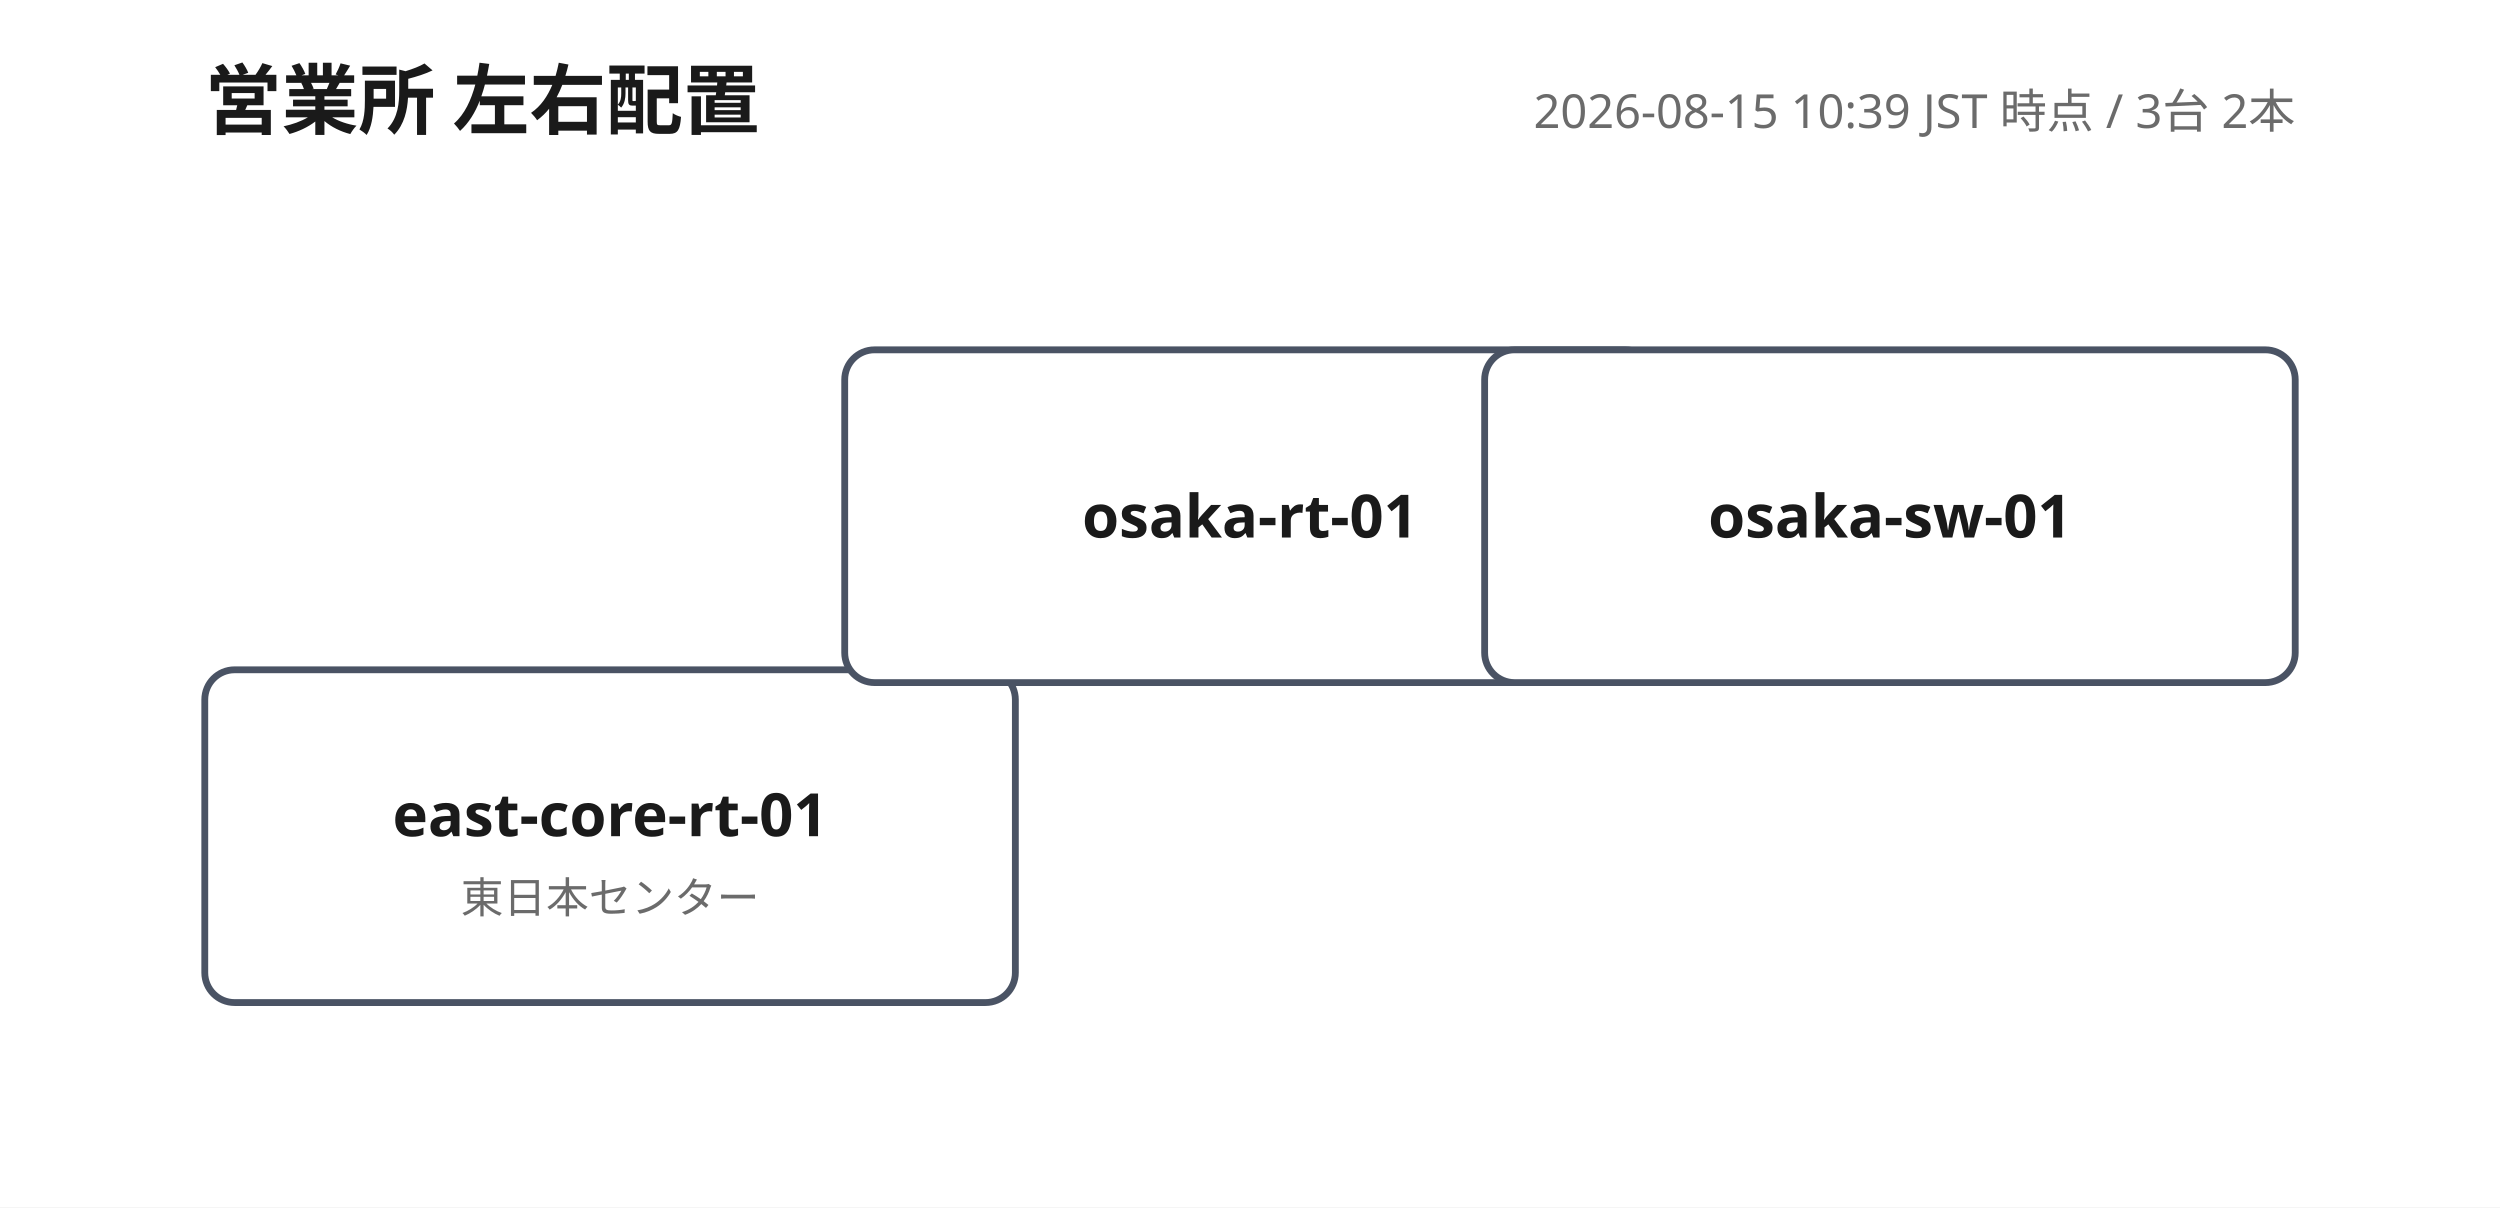
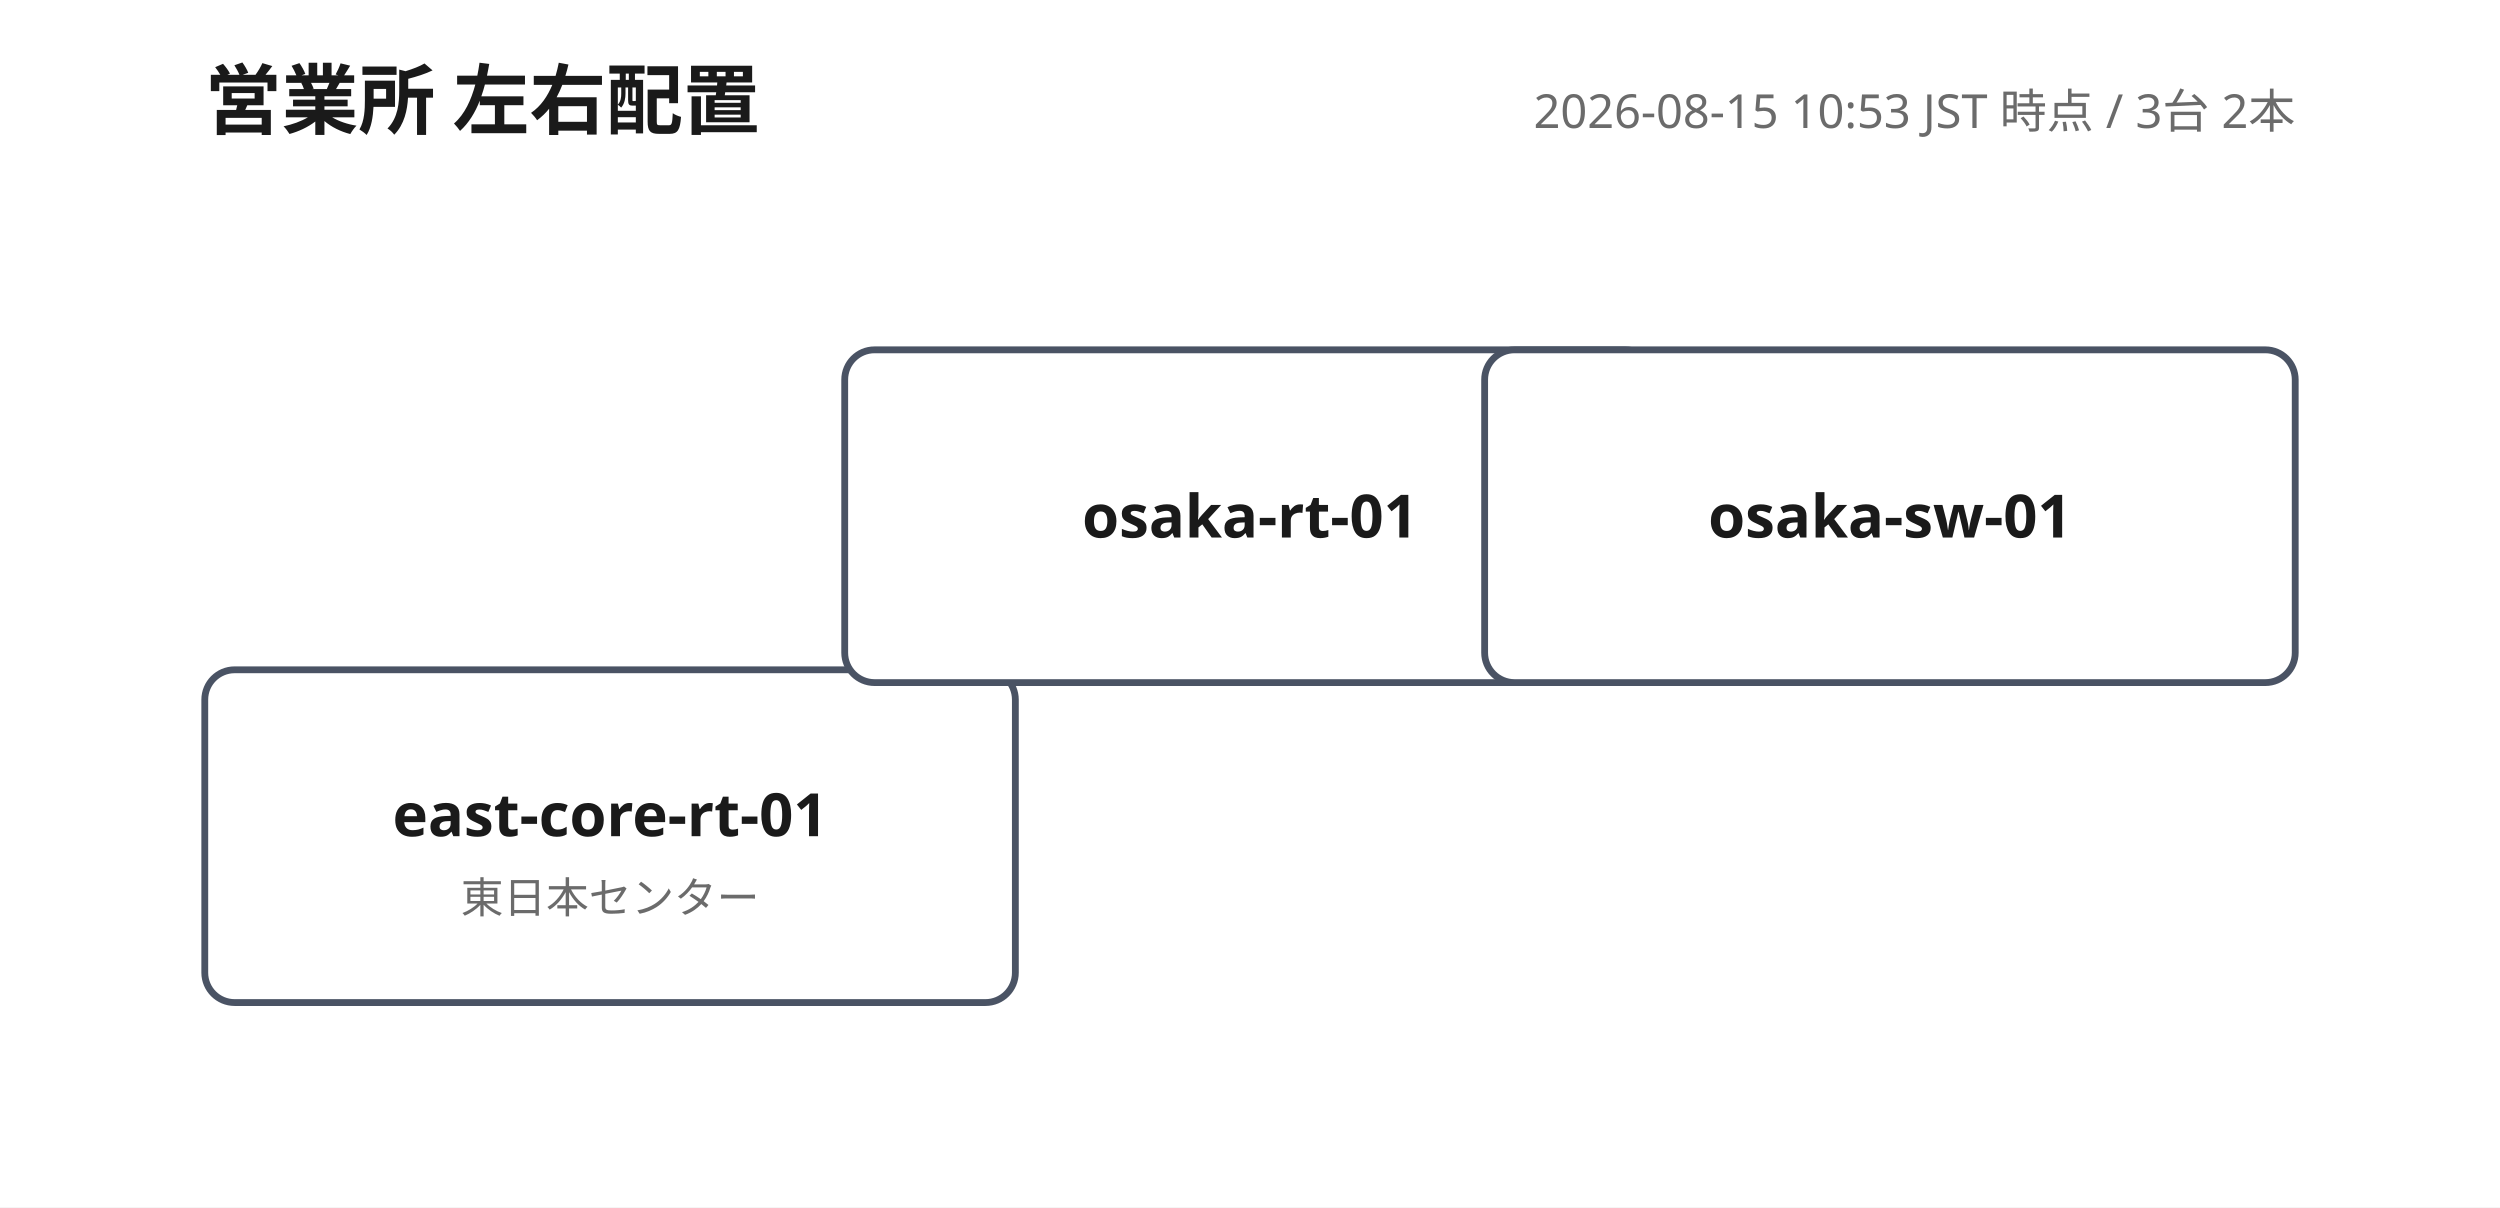
<svg xmlns="http://www.w3.org/2000/svg" width="586" height="283" viewBox="0 0 586 283" font-family="'Yu Gothic', 'Hiragino Kaku Gothic ProN', Meiryo, 'Noto Sans JP', sans-serif">
  <rect width="100%" height="100%" fill="#ffffff" />
  <text x="48" y="30" font-size="18" font-weight="700" fill="#1a1a1a">営業所 左右配置</text>
-   <text x="538" y="30" font-size="11" fill="#6b6b6b" text-anchor="end">2026-08-15 10:39 JST 時点 / 3台 2本</text>
-   <polyline points="293,160 143,160 143,157" fill="none" stroke="#2f4d6a" stroke-width="1.6" />
+   <text x="538" y="30" font-size="11" fill="#6b6b6b" text-anchor="end">2026-08-15 10:53 JST 時点 / 3台 2本</text>
+   <polyline points="293,160 143,160 143,157" fill="none" stroke="#4a5364" stroke-width="1.6" />
  <text class="port-label" x="286.0" y="167.0" font-size="10" fill="#2f6fb5" text-anchor="middle" paint-order="stroke" stroke="#ffffff" stroke-width="3" />
  <text class="port-label" x="150.0" y="144.0" font-size="10" fill="#2f6fb5" text-anchor="middle" paint-order="stroke" stroke="#ffffff" stroke-width="3" />
-   <polyline points="388,121 348,121" fill="none" stroke="#2f4d6a" stroke-width="1.6" />
+   <polyline points="388,121 348,121" fill="none" stroke="#4a5364" stroke-width="1.6" />
  <text class="port-label" x="398.0" y="67.0" font-size="10" fill="#2f6fb5" text-anchor="start" paint-order="stroke" stroke="#ffffff" stroke-width="3" />
  <text class="port-label" x="338.0" y="67.0" font-size="10" fill="#2f6fb5" text-anchor="end" paint-order="stroke" stroke="#ffffff" stroke-width="3" />
  <g>
    <rect x="48" y="157" width="190" height="78" rx="7" fill="#ffffff" stroke="#4a5364" stroke-width="1.6" />
    <text x="143" y="196" font-size="14" font-weight="700" fill="#1a1a1a" text-anchor="middle">east-core-rt-01</text>
    <text x="143" y="214" font-size="10" fill="#6b6b6b" text-anchor="middle">東日本センター</text>
  </g>
  <g>
    <rect x="198" y="82" width="190" height="78" rx="7" fill="#ffffff" stroke="#4a5364" stroke-width="1.6" />
    <text x="293" y="126" font-size="14" font-weight="700" fill="#1a1a1a" text-anchor="middle">osaka-rt-01</text>
  </g>
  <g>
    <rect x="348" y="82" width="190" height="78" rx="7" fill="#ffffff" stroke="#4a5364" stroke-width="1.6" />
    <text x="443" y="126" font-size="14" font-weight="700" fill="#1a1a1a" text-anchor="middle">osaka-sw-01</text>
  </g>
</svg>
